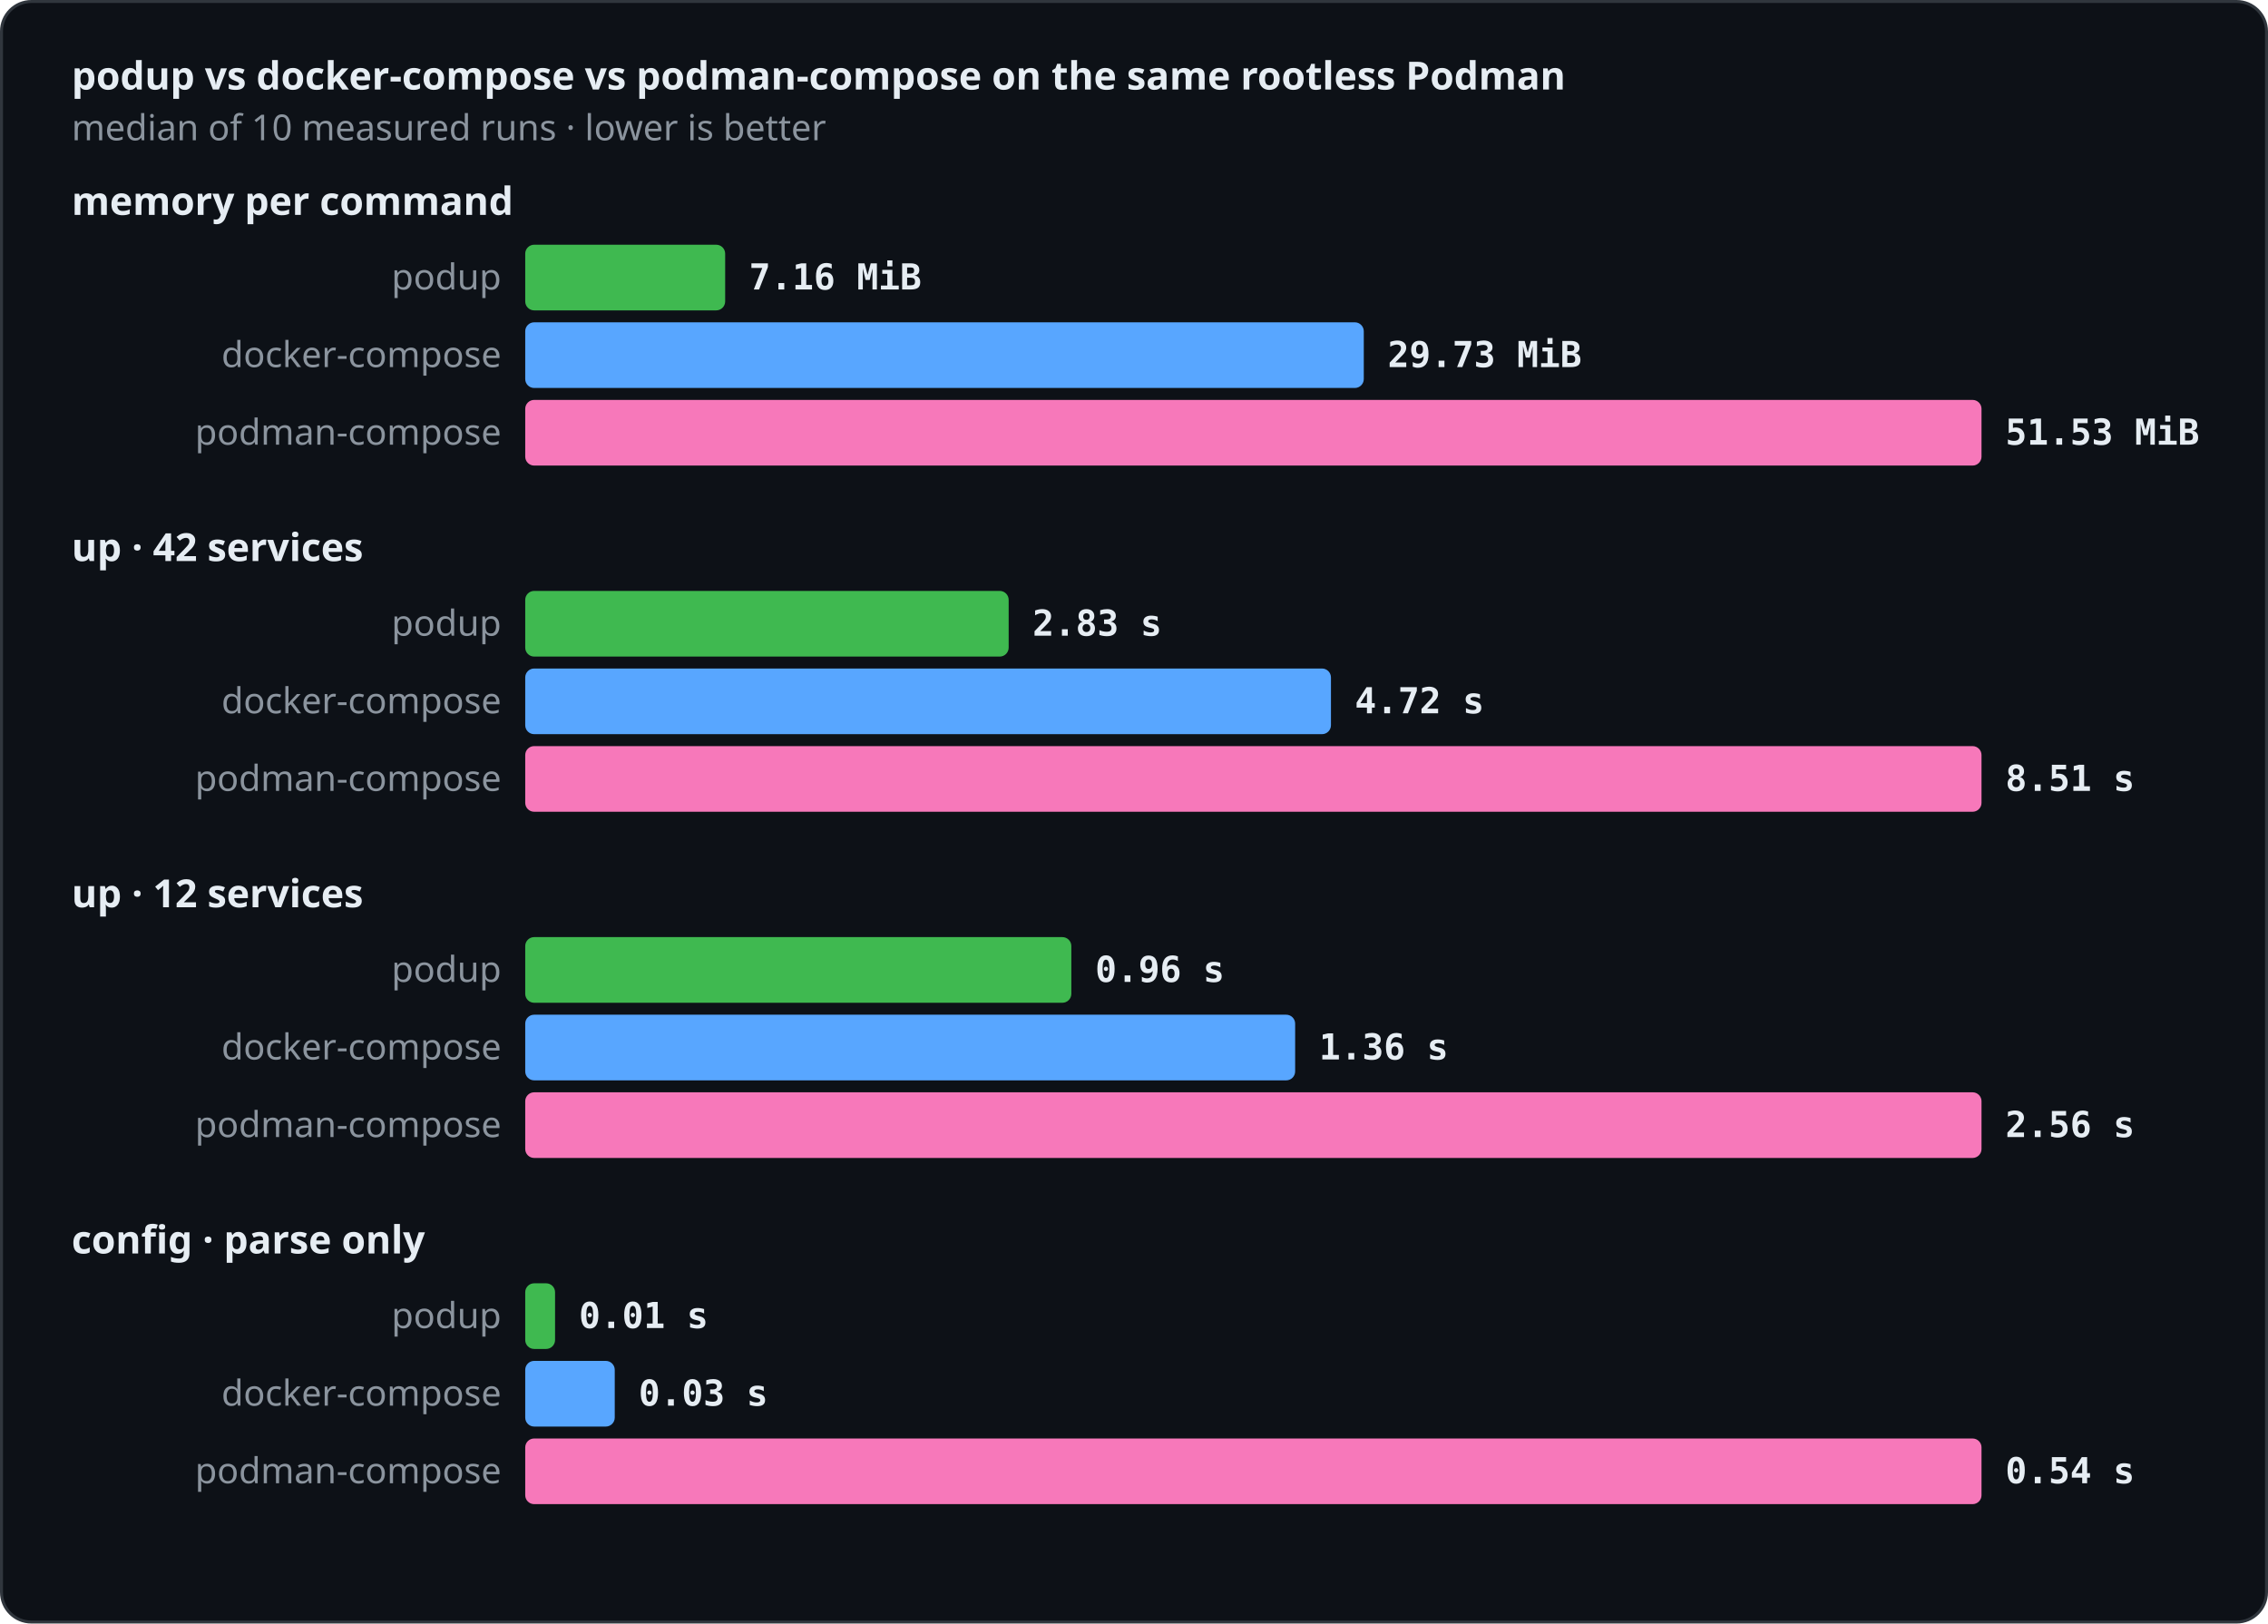
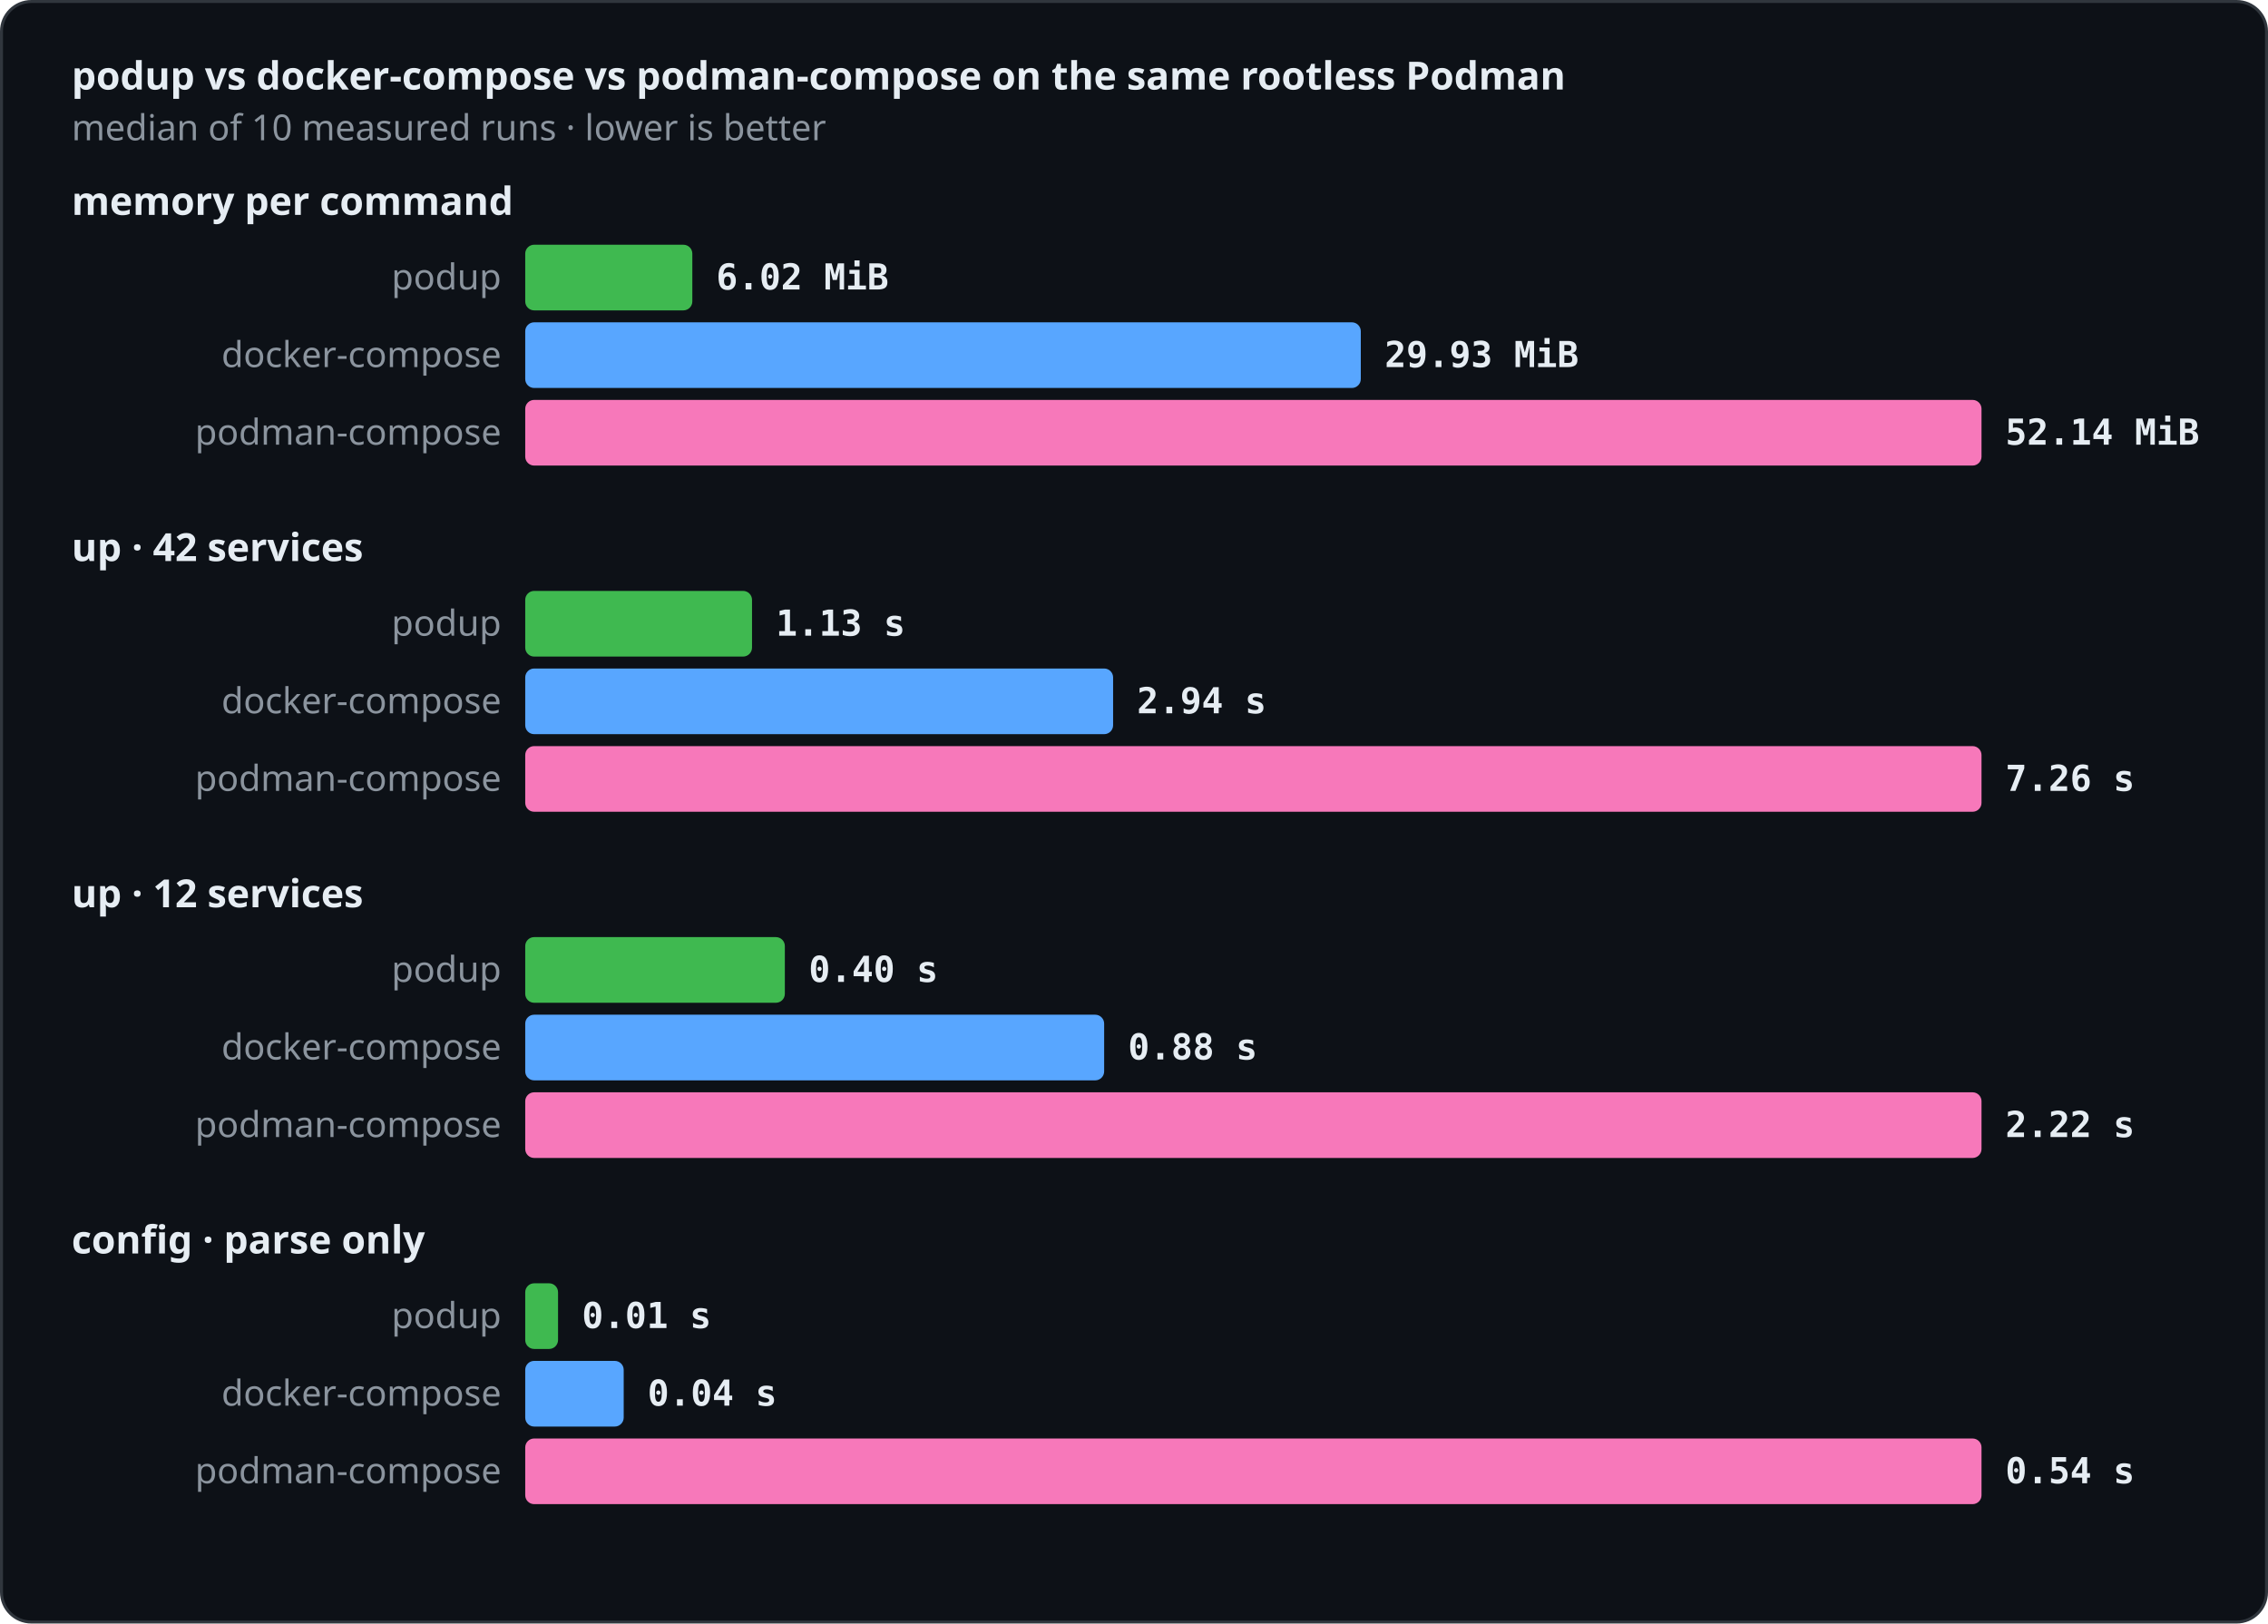
<svg xmlns="http://www.w3.org/2000/svg" viewBox="0 0 760 544" width="760" role="img" aria-label="podup benchmark chart: memory per command and three latency rows, podup against docker-compose and podman-compose on the same rootless Podman">
  <style>
    .card { fill:#0d1117; stroke:#30363d; }
    .t { fill:#e6edf3; font:600 13px ui-sans-serif,system-ui,sans-serif; }
    .l { fill:#8b949e; font:12px ui-sans-serif,system-ui,sans-serif; }
    .v { fill:#e6edf3; font:600 12px ui-monospace,monospace; }
  </style>
  <rect class="card" x="0.5" y="0.5" width="759" height="543" rx="10" />
  <text class="t" x="24" y="30">podup vs docker-compose vs podman-compose on the same rootless Podman</text>
  <text class="l" x="24" y="47">median of 10 measured runs · lower is better</text>
  <text class="t" x="24" y="72">memory per command</text>
  <text class="l" x="168" y="97" text-anchor="end">podup</text>
-   <rect x="176" y="82" width="67" height="22" rx="3" fill="#3fb950" />
-   <text class="v" x="251" y="97">7.16 MiB</text>
+   <rect x="176" y="82" width="56" height="22" rx="3" fill="#3fb950" />
+   <text class="v" x="240" y="97">6.02 MiB</text>
  <text class="l" x="168" y="123" text-anchor="end">docker-compose</text>
-   <rect x="176" y="108" width="281" height="22" rx="3" fill="#58a6ff" />
-   <text class="v" x="465" y="123">29.73 MiB</text>
+   <rect x="176" y="108" width="280" height="22" rx="3" fill="#58a6ff" />
+   <text class="v" x="464" y="123">29.93 MiB</text>
  <text class="l" x="168" y="149" text-anchor="end">podman-compose</text>
  <rect x="176" y="134" width="488" height="22" rx="3" fill="#f778ba" />
-   <text class="v" x="672" y="149">51.53 MiB</text>
+   <text class="v" x="672" y="149">52.14 MiB</text>
  <text class="t" x="24" y="188">up · 42 services</text>
  <text class="l" x="168" y="213" text-anchor="end">podup</text>
-   <rect x="176" y="198" width="162" height="22" rx="3" fill="#3fb950" />
-   <text class="v" x="346" y="213">2.83 s</text>
+   <rect x="176" y="198" width="76" height="22" rx="3" fill="#3fb950" />
+   <text class="v" x="260" y="213">1.13 s</text>
  <text class="l" x="168" y="239" text-anchor="end">docker-compose</text>
-   <rect x="176" y="224" width="270" height="22" rx="3" fill="#58a6ff" />
-   <text class="v" x="454" y="239">4.72 s</text>
+   <rect x="176" y="224" width="197" height="22" rx="3" fill="#58a6ff" />
+   <text class="v" x="381" y="239">2.94 s</text>
  <text class="l" x="168" y="265" text-anchor="end">podman-compose</text>
  <rect x="176" y="250" width="488" height="22" rx="3" fill="#f778ba" />
-   <text class="v" x="672" y="265">8.51 s</text>
+   <text class="v" x="672" y="265">7.26 s</text>
  <text class="t" x="24" y="304">up · 12 services</text>
  <text class="l" x="168" y="329" text-anchor="end">podup</text>
-   <rect x="176" y="314" width="183" height="22" rx="3" fill="#3fb950" />
-   <text class="v" x="367" y="329">0.96 s</text>
+   <rect x="176" y="314" width="87" height="22" rx="3" fill="#3fb950" />
+   <text class="v" x="271" y="329">0.40 s</text>
  <text class="l" x="168" y="355" text-anchor="end">docker-compose</text>
-   <rect x="176" y="340" width="258" height="22" rx="3" fill="#58a6ff" />
-   <text class="v" x="442" y="355">1.36 s</text>
+   <rect x="176" y="340" width="194" height="22" rx="3" fill="#58a6ff" />
+   <text class="v" x="378" y="355">0.88 s</text>
  <text class="l" x="168" y="381" text-anchor="end">podman-compose</text>
  <rect x="176" y="366" width="488" height="22" rx="3" fill="#f778ba" />
-   <text class="v" x="672" y="381">2.56 s</text>
+   <text class="v" x="672" y="381">2.22 s</text>
  <text class="t" x="24" y="420">config · parse only</text>
  <text class="l" x="168" y="445" text-anchor="end">podup</text>
-   <rect x="176" y="430" width="10" height="22" rx="3" fill="#3fb950" />
-   <text class="v" x="194" y="445">0.01 s</text>
+   <rect x="176" y="430" width="11" height="22" rx="3" fill="#3fb950" />
+   <text class="v" x="195" y="445">0.01 s</text>
  <text class="l" x="168" y="471" text-anchor="end">docker-compose</text>
-   <rect x="176" y="456" width="30" height="22" rx="3" fill="#58a6ff" />
-   <text class="v" x="214" y="471">0.03 s</text>
+   <rect x="176" y="456" width="33" height="22" rx="3" fill="#58a6ff" />
+   <text class="v" x="217" y="471">0.04 s</text>
  <text class="l" x="168" y="497" text-anchor="end">podman-compose</text>
  <rect x="176" y="482" width="488" height="22" rx="3" fill="#f778ba" />
  <text class="v" x="672" y="497">0.54 s</text>
</svg>
